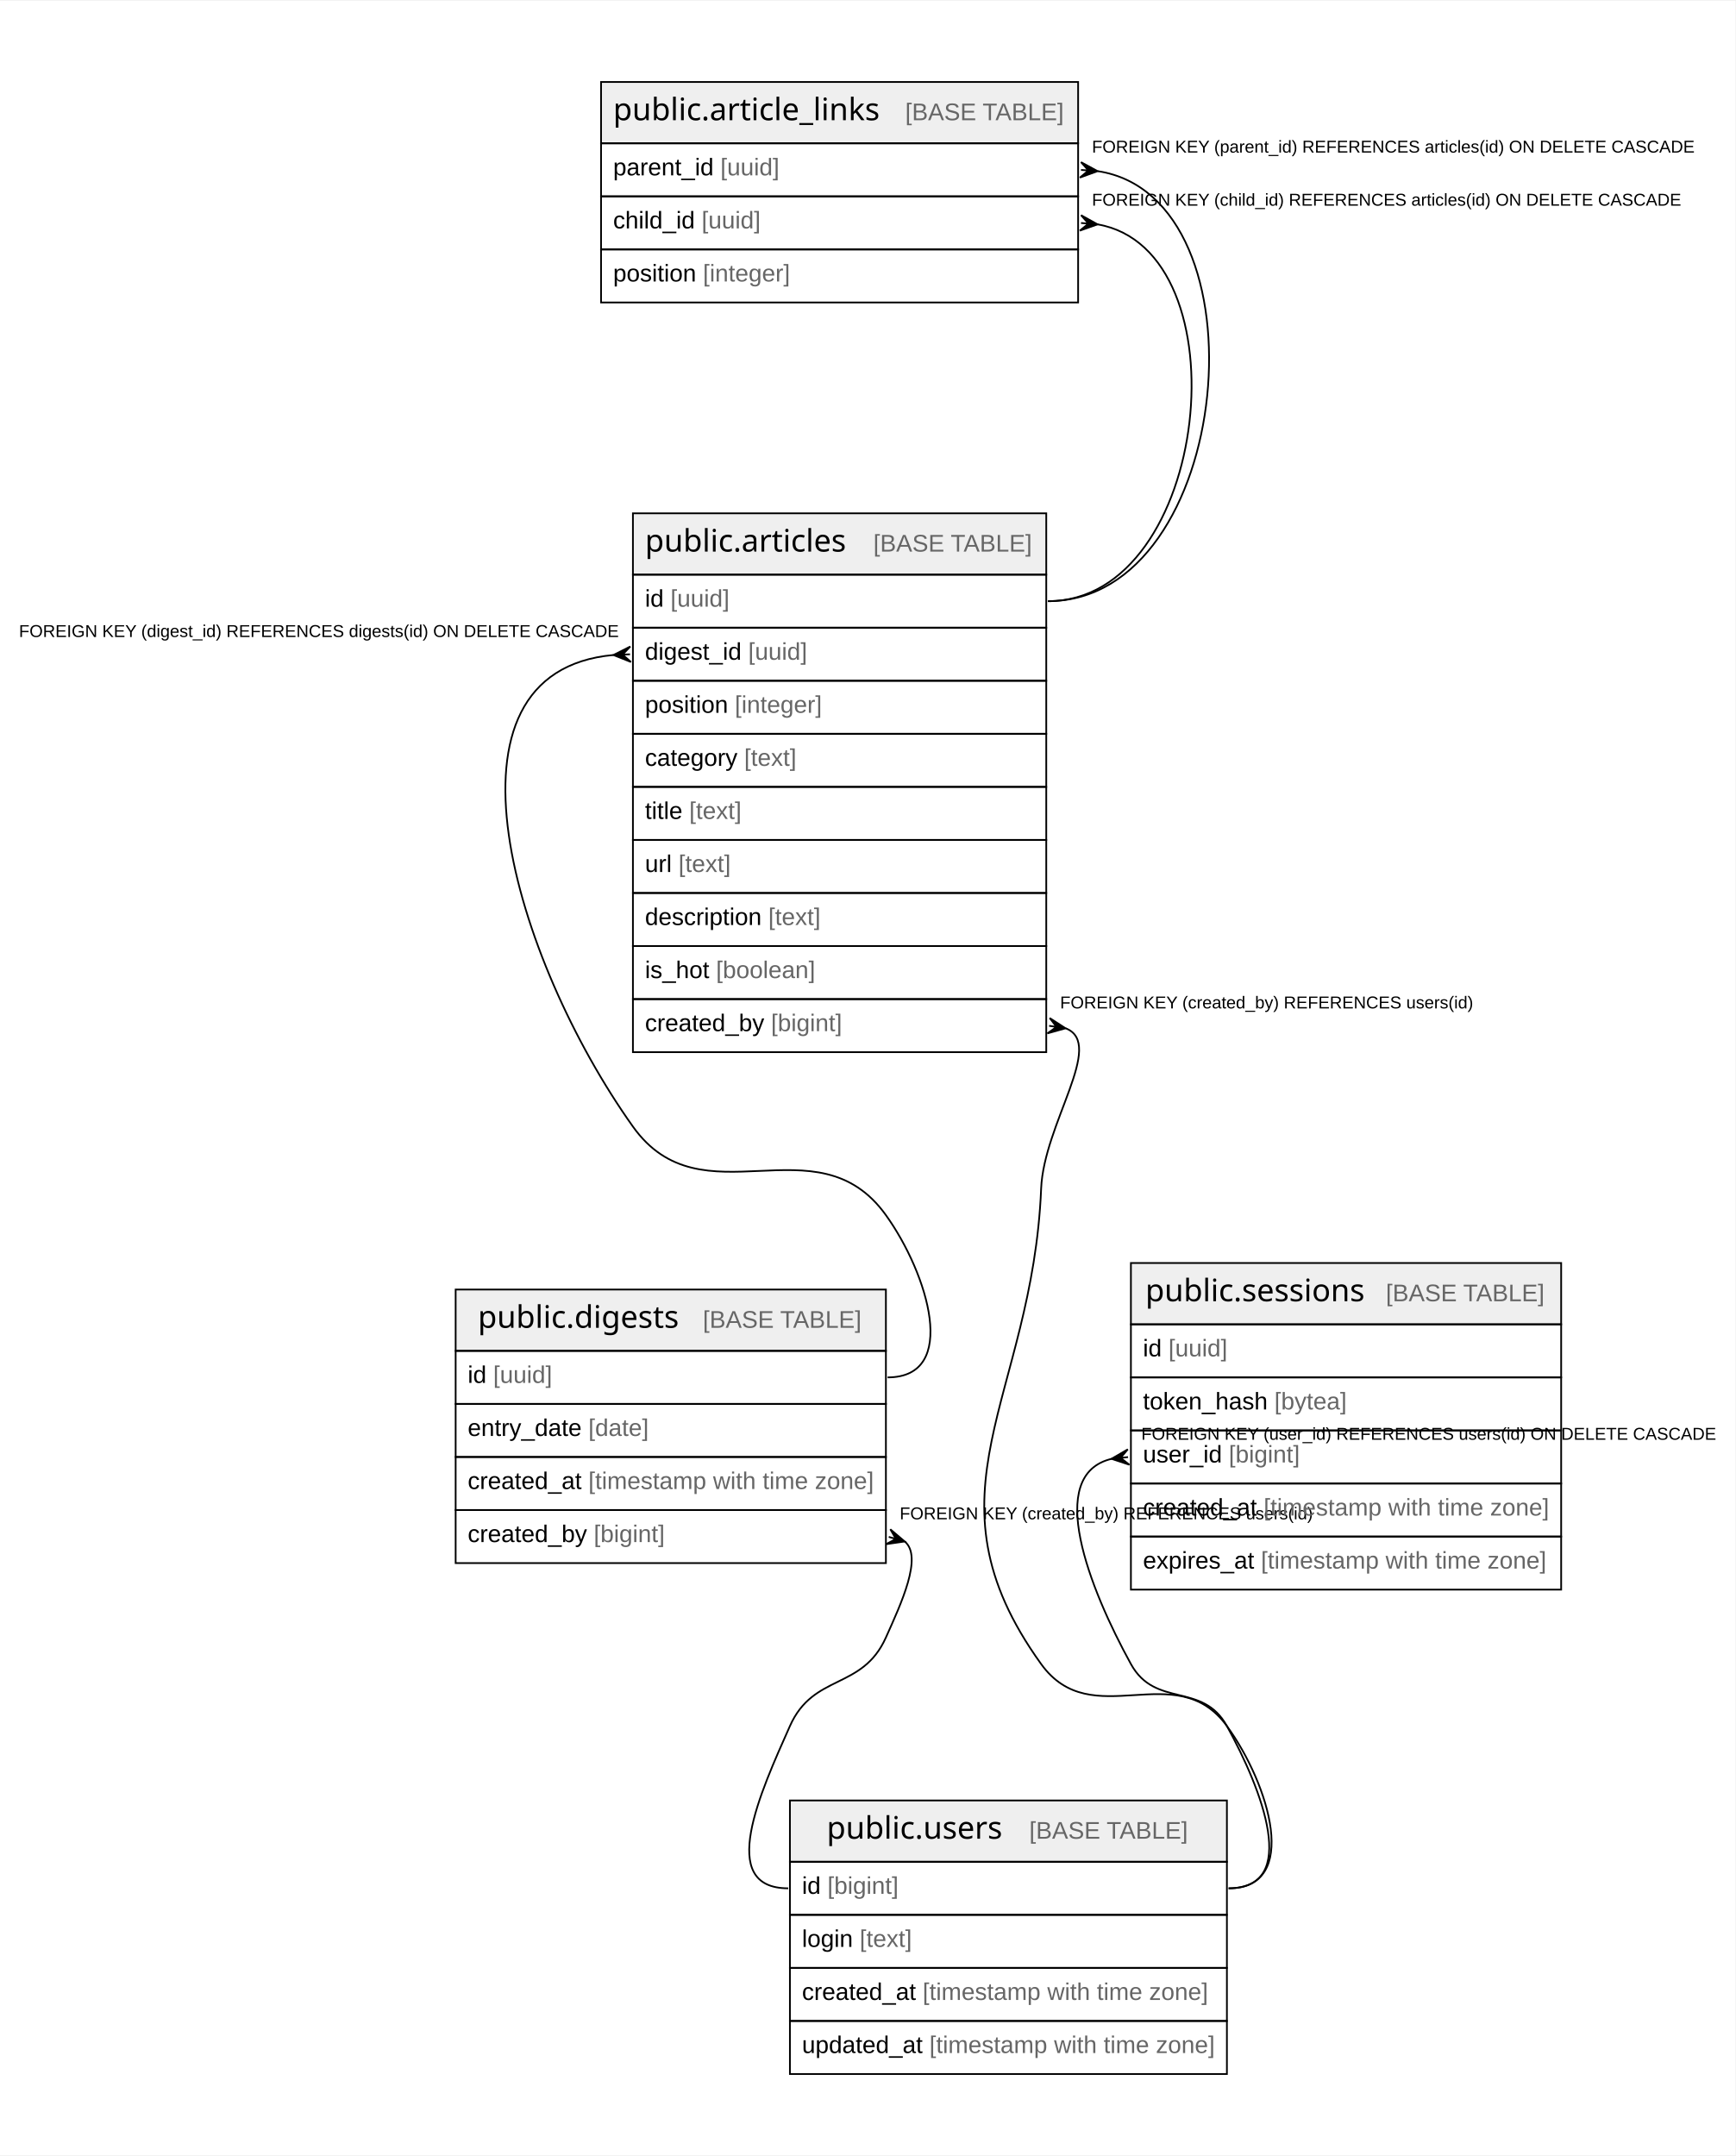
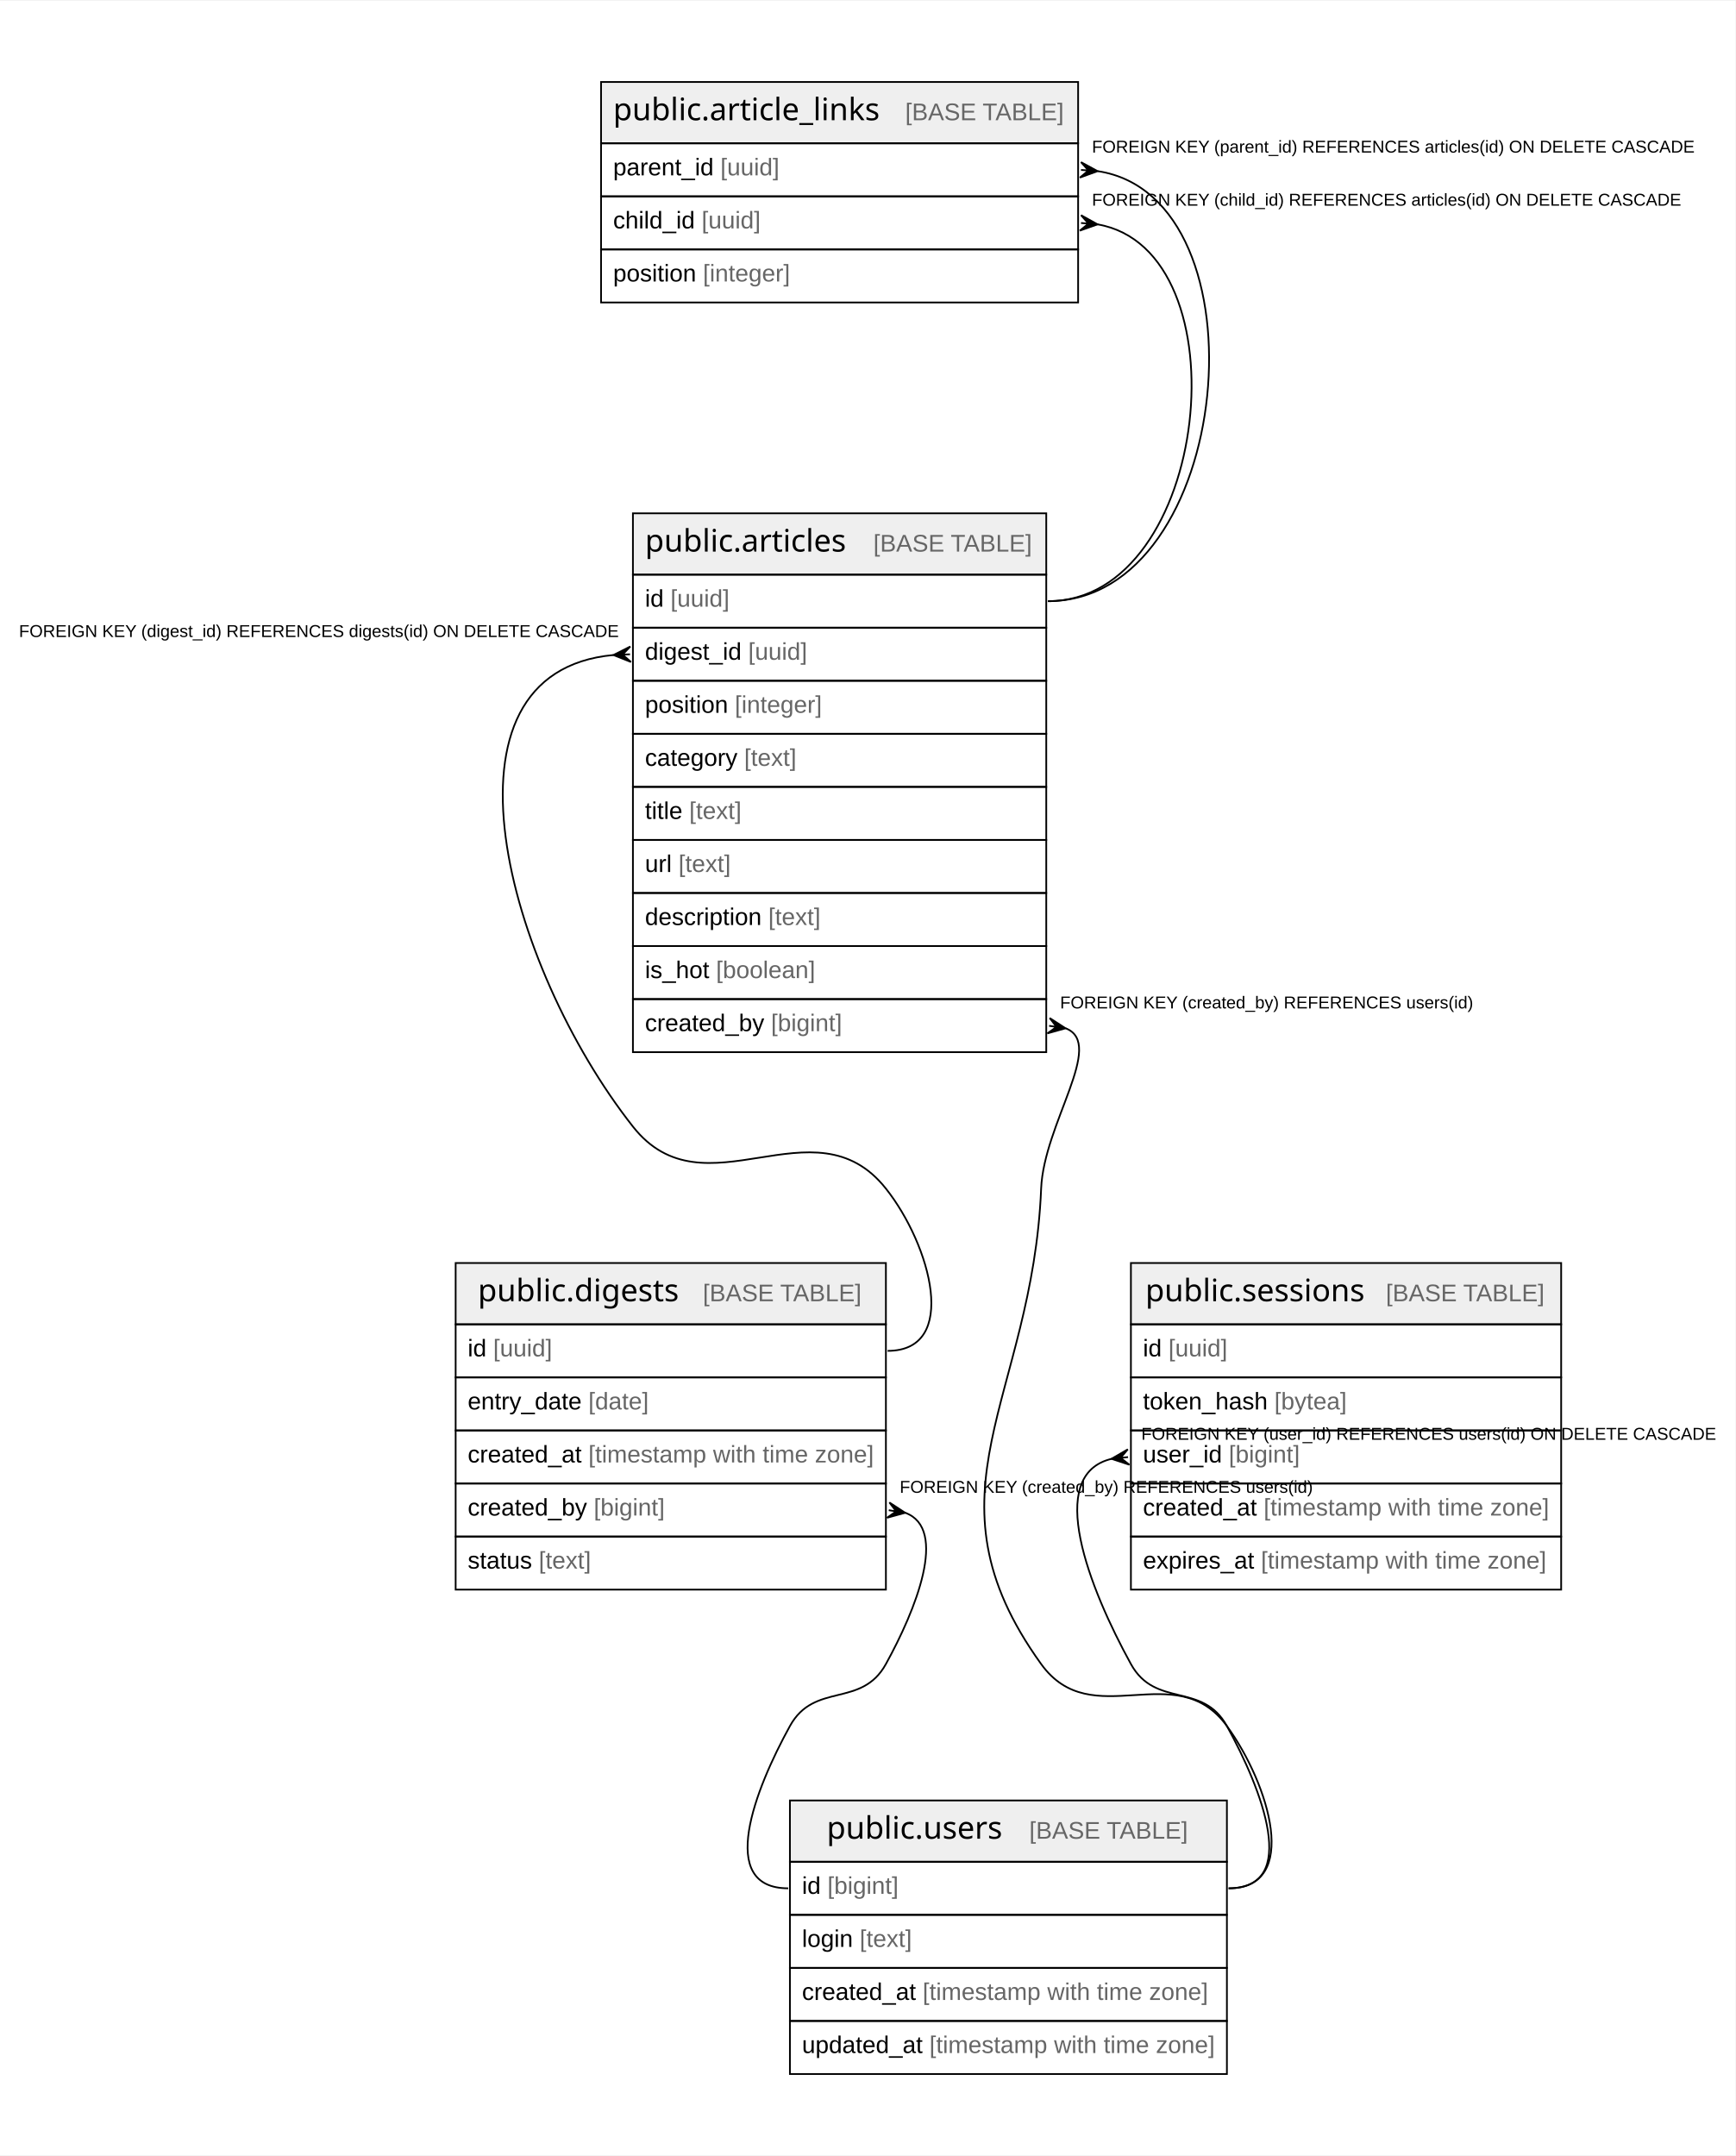
<svg xmlns="http://www.w3.org/2000/svg" width="1007pt" height="1251pt" viewBox="0.00 0.00 1007.47 1250.80">
  <g id="graph0" class="graph" transform="scale(1 1) rotate(0) translate(4 1246.8)">
    <polygon fill="white" stroke="none" points="-4,4 -4,-1246.8 1003.47,-1246.8 1003.47,4 -4,4" />
    <g id="node1" class="node">
-       <polygon fill="#efefef" stroke="none" points="260.51,-463 260.51,-498.6 510.28,-498.6 510.28,-463 260.51,-463" />
-       <polygon fill="none" stroke="black" points="260.51,-463 260.51,-498.6 510.28,-498.6 510.28,-463 260.51,-463" />
-       <text text-anchor="start" x="273.41" y="-476.4" font-family="Arial Bold" font-size="18.00">public.digests</text>
-       <text text-anchor="start" x="372.9" y="-476.4" font-family="Arial" font-size="14.00">    </text>
-       <text text-anchor="start" x="404.02" y="-476.4" font-family="Arial" font-size="14.00" fill="#666666">[BASE TABLE]</text>
-       <polygon fill="none" stroke="black" points="260.51,-432.2 260.51,-463 510.28,-463 510.28,-432.2 260.51,-432.2" />
-       <text text-anchor="start" x="267.51" y="-444.4" font-family="Arial" font-size="14.00">id </text>
-       <text text-anchor="start" x="282.3" y="-444.4" font-family="Arial" font-size="14.00" fill="#666666">[uuid]</text>
-       <polygon fill="none" stroke="black" points="260.51,-401.4 260.51,-432.2 510.28,-432.2 510.28,-401.4 260.51,-401.4" />
-       <text text-anchor="start" x="267.51" y="-413.6" font-family="Arial" font-size="14.00">entry_date </text>
-       <text text-anchor="start" x="337.56" y="-413.6" font-family="Arial" font-size="14.00" fill="#666666">[date]</text>
-       <polygon fill="none" stroke="black" points="260.51,-370.6 260.51,-401.4 510.28,-401.4 510.28,-370.6 260.51,-370.6" />
-       <text text-anchor="start" x="267.51" y="-382.8" font-family="Arial" font-size="14.00">created_at </text>
-       <text text-anchor="start" x="337.56" y="-382.8" font-family="Arial" font-size="14.00" fill="#666666">[timestamp with time zone]</text>
-       <polygon fill="none" stroke="black" points="260.51,-339.8 260.51,-370.6 510.28,-370.6 510.28,-339.8 260.51,-339.8" />
-       <text text-anchor="start" x="267.51" y="-352" font-family="Arial" font-size="14.00">created_by </text>
-       <text text-anchor="start" x="340.67" y="-352" font-family="Arial" font-size="14.00" fill="#666666">[bigint]</text>
+       <polygon fill="#efefef" stroke="none" points="260.51,-478.4 260.51,-514 510.28,-514 510.28,-478.4 260.51,-478.4" />
+       <polygon fill="none" stroke="black" points="260.51,-478.4 260.51,-514 510.28,-514 510.28,-478.4 260.51,-478.4" />
+       <text text-anchor="start" x="273.41" y="-491.8" font-family="Arial Bold" font-size="18.00">public.digests</text>
+       <text text-anchor="start" x="372.9" y="-491.8" font-family="Arial" font-size="14.00">    </text>
+       <text text-anchor="start" x="404.02" y="-491.8" font-family="Arial" font-size="14.00" fill="#666666">[BASE TABLE]</text>
+       <polygon fill="none" stroke="black" points="260.51,-447.6 260.51,-478.4 510.28,-478.4 510.28,-447.6 260.51,-447.6" />
+       <text text-anchor="start" x="267.51" y="-459.8" font-family="Arial" font-size="14.00">id </text>
+       <text text-anchor="start" x="282.3" y="-459.8" font-family="Arial" font-size="14.00" fill="#666666">[uuid]</text>
+       <polygon fill="none" stroke="black" points="260.51,-416.8 260.51,-447.6 510.28,-447.6 510.28,-416.8 260.51,-416.8" />
+       <text text-anchor="start" x="267.51" y="-429" font-family="Arial" font-size="14.00">entry_date </text>
+       <text text-anchor="start" x="337.56" y="-429" font-family="Arial" font-size="14.00" fill="#666666">[date]</text>
+       <polygon fill="none" stroke="black" points="260.51,-386 260.51,-416.8 510.28,-416.8 510.28,-386 260.51,-386" />
+       <text text-anchor="start" x="267.51" y="-398.2" font-family="Arial" font-size="14.00">created_at </text>
+       <text text-anchor="start" x="337.56" y="-398.2" font-family="Arial" font-size="14.00" fill="#666666">[timestamp with time zone]</text>
+       <polygon fill="none" stroke="black" points="260.51,-355.2 260.51,-386 510.28,-386 510.28,-355.2 260.51,-355.2" />
+       <text text-anchor="start" x="267.51" y="-367.4" font-family="Arial" font-size="14.00">created_by </text>
+       <text text-anchor="start" x="340.67" y="-367.4" font-family="Arial" font-size="14.00" fill="#666666">[bigint]</text>
+       <polygon fill="none" stroke="black" points="260.51,-324.4 260.51,-355.2 510.28,-355.2 510.28,-324.4 260.51,-324.4" />
+       <text text-anchor="start" x="267.51" y="-336.6" font-family="Arial" font-size="14.00">status </text>
+       <text text-anchor="start" x="308.75" y="-336.6" font-family="Arial" font-size="14.00" fill="#666666">[text]</text>
    </g>
    <g id="node3" class="node">
      <polygon fill="#efefef" stroke="none" points="454.56,-166.4 454.56,-202 708.24,-202 708.24,-166.4 454.56,-166.4" />
      <polygon fill="none" stroke="black" points="454.56,-166.4 454.56,-202 708.24,-202 708.24,-166.4 454.56,-166.4" />
      <text text-anchor="start" x="475.91" y="-179.8" font-family="Arial Bold" font-size="18.00">public.users</text>
      <text text-anchor="start" x="562.4" y="-179.8" font-family="Arial" font-size="14.00">    </text>
      <text text-anchor="start" x="593.51" y="-179.8" font-family="Arial" font-size="14.00" fill="#666666">[BASE TABLE]</text>
      <polygon fill="none" stroke="black" points="454.56,-135.6 454.56,-166.4 708.24,-166.4 708.24,-135.6 454.56,-135.6" />
      <text text-anchor="start" x="461.56" y="-147.8" font-family="Arial" font-size="14.00">id </text>
      <text text-anchor="start" x="476.34" y="-147.8" font-family="Arial" font-size="14.00" fill="#666666">[bigint]</text>
      <polygon fill="none" stroke="black" points="454.56,-104.8 454.56,-135.6 708.24,-135.6 708.24,-104.8 454.56,-104.8" />
      <text text-anchor="start" x="461.56" y="-117" font-family="Arial" font-size="14.00">login </text>
      <text text-anchor="start" x="495.03" y="-117" font-family="Arial" font-size="14.00" fill="#666666">[text]</text>
      <polygon fill="none" stroke="black" points="454.56,-74 454.56,-104.8 708.24,-104.8 708.24,-74 454.56,-74" />
      <text text-anchor="start" x="461.56" y="-86.2" font-family="Arial" font-size="14.00">created_at </text>
      <text text-anchor="start" x="531.6" y="-86.2" font-family="Arial" font-size="14.00" fill="#666666">[timestamp with time zone]</text>
      <polygon fill="none" stroke="black" points="454.56,-43.2 454.56,-74 708.24,-74 708.24,-43.2 454.56,-43.2" />
      <text text-anchor="start" x="461.56" y="-55.4" font-family="Arial" font-size="14.00">updated_at </text>
      <text text-anchor="start" x="535.52" y="-55.4" font-family="Arial" font-size="14.00" fill="#666666">[timestamp with time zone]</text>
    </g>
    <g id="edge1" class="edge">
-       <path fill="none" stroke="black" d="M521.2,-352.35C531.87,-343.55 519.11,-316.28 510.28,-296.6 496.5,-265.85 468.24,-275.99 454.56,-245.2 437.55,-206.94 411.69,-151 453.56,-151" />
-       <polygon fill="black" stroke="black" points="521.21,-352.34 510.36,-350.78 516.09,-353.82 511.93,-355.01 511.93,-355.01 511.93,-355.01 516.09,-353.82 512.85,-359.43 521.21,-352.34" />
-       <text text-anchor="start" x="518.28" y="-365.2" font-family="Arial" font-size="10.00">FOREIGN KEY (created_by) REFERENCES users(id)</text>
+       <path fill="none" stroke="black" d="M521.56,-368.99C546.67,-359.71 527.53,-312.46 510.28,-281.2 496.04,-255.38 468.79,-271.02 454.56,-245.2 434.34,-208.54 411.69,-151 453.56,-151" />
+       <polygon fill="black" stroke="black" points="521.49,-369 510.92,-366.1 516.22,-369.83 511.94,-370.5 511.94,-370.5 511.94,-370.5 516.22,-369.83 512.31,-374.99 521.49,-369" />
+       <text text-anchor="start" x="518.28" y="-380.6" font-family="Arial" font-size="10.00">FOREIGN KEY (created_by) REFERENCES users(id)</text>
    </g>
    <g id="node2" class="node">
      <polygon fill="#efefef" stroke="none" points="363.42,-913.6 363.42,-949.2 603.37,-949.2 603.37,-913.6 363.42,-913.6" />
      <polygon fill="none" stroke="black" points="363.42,-913.6 363.42,-949.2 603.37,-949.2 603.37,-913.6 363.42,-913.6" />
      <text text-anchor="start" x="370.42" y="-927" font-family="Arial Bold" font-size="18.00">public.articles</text>
      <text text-anchor="start" x="471.88" y="-927" font-family="Arial" font-size="14.00">    </text>
      <text text-anchor="start" x="503" y="-927" font-family="Arial" font-size="14.00" fill="#666666">[BASE TABLE]</text>
      <polygon fill="none" stroke="black" points="363.42,-882.8 363.42,-913.6 603.37,-913.6 603.37,-882.8 363.42,-882.8" />
      <text text-anchor="start" x="370.42" y="-895" font-family="Arial" font-size="14.00">id </text>
      <text text-anchor="start" x="385.21" y="-895" font-family="Arial" font-size="14.00" fill="#666666">[uuid]</text>
      <polygon fill="none" stroke="black" points="363.42,-852 363.42,-882.8 603.37,-882.8 603.37,-852 363.42,-852" />
      <text text-anchor="start" x="370.42" y="-864.2" font-family="Arial" font-size="14.00">digest_id </text>
      <text text-anchor="start" x="430.35" y="-864.2" font-family="Arial" font-size="14.00" fill="#666666">[uuid]</text>
      <polygon fill="none" stroke="black" points="363.42,-821.2 363.42,-852 603.37,-852 603.37,-821.2 363.42,-821.2" />
      <text text-anchor="start" x="370.42" y="-833.4" font-family="Arial" font-size="14.00">position </text>
      <text text-anchor="start" x="422.57" y="-833.4" font-family="Arial" font-size="14.00" fill="#666666">[integer]</text>
      <polygon fill="none" stroke="black" points="363.42,-790.4 363.42,-821.2 603.37,-821.2 603.37,-790.4 363.42,-790.4" />
      <text text-anchor="start" x="370.42" y="-802.6" font-family="Arial" font-size="14.00">category </text>
      <text text-anchor="start" x="428.01" y="-802.6" font-family="Arial" font-size="14.00" fill="#666666">[text]</text>
      <polygon fill="none" stroke="black" points="363.42,-759.6 363.42,-790.4 603.37,-790.4 603.37,-759.6 363.42,-759.6" />
      <text text-anchor="start" x="370.42" y="-771.8" font-family="Arial" font-size="14.00">title </text>
      <text text-anchor="start" x="396.1" y="-771.8" font-family="Arial" font-size="14.00" fill="#666666">[text]</text>
      <polygon fill="none" stroke="black" points="363.42,-728.8 363.42,-759.6 603.37,-759.6 603.37,-728.8 363.42,-728.8" />
      <text text-anchor="start" x="370.42" y="-741" font-family="Arial" font-size="14.00">url </text>
      <text text-anchor="start" x="389.87" y="-741" font-family="Arial" font-size="14.00" fill="#666666">[text]</text>
      <polygon fill="none" stroke="black" points="363.42,-698 363.42,-728.8 603.37,-728.8 603.37,-698 363.42,-698" />
      <text text-anchor="start" x="370.42" y="-710.2" font-family="Arial" font-size="14.00">description </text>
      <text text-anchor="start" x="442.02" y="-710.2" font-family="Arial" font-size="14.00" fill="#666666">[text]</text>
      <polygon fill="none" stroke="black" points="363.42,-667.2 363.42,-698 603.37,-698 603.37,-667.2 363.42,-667.2" />
      <text text-anchor="start" x="370.42" y="-679.4" font-family="Arial" font-size="14.00">is_hot </text>
      <text text-anchor="start" x="411.67" y="-679.4" font-family="Arial" font-size="14.00" fill="#666666">[boolean]</text>
      <polygon fill="none" stroke="black" points="363.42,-636.4 363.42,-667.2 603.37,-667.2 603.37,-636.4 363.42,-636.4" />
      <text text-anchor="start" x="370.42" y="-648.6" font-family="Arial" font-size="14.00">created_by </text>
      <text text-anchor="start" x="443.58" y="-648.6" font-family="Arial" font-size="14.00" fill="#666666">[bigint]</text>
    </g>
    <g id="edge2" class="edge">
-       <path fill="none" stroke="black" d="M352.16,-866.96C243.63,-857.21 294.8,-689.56 363.42,-593.2 403.54,-536.87 469.97,-597.99 510.28,-541.8 534.69,-507.78 553.15,-447.6 511.28,-447.6" />
-       <polygon fill="black" stroke="black" points="352.1,-866.95 361.89,-871.88 357.43,-867.18 361.75,-867.37 361.75,-867.37 361.75,-867.37 357.43,-867.18 362.28,-862.89 352.1,-866.95" />
+       <path fill="none" stroke="black" d="M352.14,-866.95C243.36,-857.01 290.24,-686.14 363.42,-593.2 405,-540.4 468.52,-609.85 510.28,-557.2 536.3,-524.4 553.15,-463 511.28,-463" />
+       <polygon fill="black" stroke="black" points="352.1,-866.94 361.89,-871.88 357.43,-867.18 361.75,-867.37 361.75,-867.37 361.75,-867.37 357.43,-867.18 362.29,-862.89 352.1,-866.94" />
      <text text-anchor="start" x="7" y="-877.4" font-family="Arial" font-size="10.00">FOREIGN KEY (digest_id) REFERENCES digests(id) ON DELETE CASCADE</text>
    </g>
    <g id="edge3" class="edge">
      <path fill="none" stroke="black" d="M614.66,-650.24C637.89,-641.23 601.96,-594.98 600.4,-557.2 595.34,-434.64 528.7,-380.73 600.4,-281.2 629.93,-240.2 678.49,-286.04 708.24,-245.2 732.89,-211.36 751.11,-151 709.24,-151" />
      <polygon fill="black" stroke="black" points="614.59,-650.25 604.03,-647.3 609.32,-651.05 605.03,-651.7 605.03,-651.7 605.03,-651.7 609.32,-651.05 605.38,-656.2 614.59,-650.25" />
      <text text-anchor="start" x="611.37" y="-661.8" font-family="Arial" font-size="10.00">FOREIGN KEY (created_by) REFERENCES users(id)</text>
    </g>
    <g id="node4" class="node">
      <polygon fill="#efefef" stroke="none" points="652.51,-478.4 652.51,-514 902.28,-514 902.28,-478.4 652.51,-478.4" />
      <polygon fill="none" stroke="black" points="652.51,-478.4 652.51,-514 902.28,-514 902.28,-478.4 652.51,-478.4" />
      <text text-anchor="start" x="660.9" y="-491.8" font-family="Arial Bold" font-size="18.00">public.sessions</text>
      <text text-anchor="start" x="769.4" y="-491.8" font-family="Arial" font-size="14.00">    </text>
      <text text-anchor="start" x="800.52" y="-491.8" font-family="Arial" font-size="14.00" fill="#666666">[BASE TABLE]</text>
      <polygon fill="none" stroke="black" points="652.51,-447.6 652.51,-478.4 902.28,-478.4 902.28,-447.6 652.51,-447.6" />
      <text text-anchor="start" x="659.51" y="-459.8" font-family="Arial" font-size="14.00">id </text>
      <text text-anchor="start" x="674.3" y="-459.8" font-family="Arial" font-size="14.00" fill="#666666">[uuid]</text>
      <polygon fill="none" stroke="black" points="652.51,-416.8 652.51,-447.6 902.28,-447.6 902.28,-416.8 652.51,-416.8" />
      <text text-anchor="start" x="659.51" y="-429" font-family="Arial" font-size="14.00">token_hash </text>
      <text text-anchor="start" x="735.79" y="-429" font-family="Arial" font-size="14.00" fill="#666666">[bytea]</text>
      <polygon fill="none" stroke="black" points="652.51,-386 652.51,-416.8 902.28,-416.8 902.28,-386 652.51,-386" />
      <text text-anchor="start" x="659.51" y="-398.2" font-family="Arial" font-size="14.00">user_id </text>
      <text text-anchor="start" x="709.32" y="-398.2" font-family="Arial" font-size="14.00" fill="#666666">[bigint]</text>
      <polygon fill="none" stroke="black" points="652.51,-355.2 652.51,-386 902.28,-386 902.28,-355.2 652.51,-355.2" />
      <text text-anchor="start" x="659.51" y="-367.4" font-family="Arial" font-size="14.00">created_at </text>
      <text text-anchor="start" x="729.56" y="-367.4" font-family="Arial" font-size="14.00" fill="#666666">[timestamp with time zone]</text>
      <polygon fill="none" stroke="black" points="652.51,-324.4 652.51,-355.2 902.28,-355.2 902.28,-324.4 652.51,-324.4" />
      <text text-anchor="start" x="659.51" y="-336.6" font-family="Arial" font-size="14.00">expires_at </text>
      <text text-anchor="start" x="727.99" y="-336.6" font-family="Arial" font-size="14.00" fill="#666666">[timestamp with time zone]</text>
    </g>
    <g id="edge4" class="edge">
      <path fill="none" stroke="black" d="M641.43,-400.35C602.11,-391.21 628.58,-324.72 652.51,-281.2 666.72,-255.36 694,-271.02 708.24,-245.2 728.46,-208.54 751.11,-151 709.24,-151" />
      <polygon fill="black" stroke="black" points="641.23,-400.33 650.71,-405.84 646.54,-400.88 650.85,-401.33 650.85,-401.33 650.85,-401.33 646.54,-400.88 651.65,-396.89 641.23,-400.33" />
      <text text-anchor="start" x="658.51" y="-411.4" font-family="Arial" font-size="10.00">FOREIGN KEY (user_id) REFERENCES users(id) ON DELETE CASCADE</text>
    </g>
    <g id="node5" class="node">
      <polygon fill="#efefef" stroke="none" points="344.92,-1164 344.92,-1199.6 621.87,-1199.6 621.87,-1164 344.92,-1164" />
      <polygon fill="none" stroke="black" points="344.92,-1164 344.92,-1199.6 621.87,-1199.6 621.87,-1164 344.92,-1164" />
      <text text-anchor="start" x="351.92" y="-1177.4" font-family="Arial Bold" font-size="18.00">public.article_links</text>
      <text text-anchor="start" x="490.38" y="-1177.4" font-family="Arial" font-size="14.00">    </text>
      <text text-anchor="start" x="521.5" y="-1177.4" font-family="Arial" font-size="14.00" fill="#666666">[BASE TABLE]</text>
      <polygon fill="none" stroke="black" points="344.92,-1133.2 344.92,-1164 621.87,-1164 621.87,-1133.2 344.92,-1133.2" />
      <text text-anchor="start" x="351.92" y="-1145.4" font-family="Arial" font-size="14.00">parent_id </text>
      <text text-anchor="start" x="414.19" y="-1145.4" font-family="Arial" font-size="14.00" fill="#666666">[uuid]</text>
      <polygon fill="none" stroke="black" points="344.92,-1102.4 344.92,-1133.2 621.87,-1133.2 621.87,-1102.4 344.92,-1102.4" />
      <text text-anchor="start" x="351.92" y="-1114.6" font-family="Arial" font-size="14.00">child_id </text>
      <text text-anchor="start" x="403.29" y="-1114.6" font-family="Arial" font-size="14.00" fill="#666666">[uuid]</text>
      <polygon fill="none" stroke="black" points="344.92,-1071.6 344.92,-1102.4 621.87,-1102.4 621.87,-1071.6 344.92,-1071.6" />
      <text text-anchor="start" x="351.92" y="-1083.8" font-family="Arial" font-size="14.00">position </text>
      <text text-anchor="start" x="404.07" y="-1083.8" font-family="Arial" font-size="14.00" fill="#666666">[integer]</text>
    </g>
    <g id="edge5" class="edge">
      <path fill="none" stroke="black" d="M633.04,-1116.96C719.38,-1102.22 698.78,-898.2 604.37,-898.2" />
      <polygon fill="black" stroke="black" points="633.17,-1116.95 622.84,-1113.29 627.86,-1117.39 623.54,-1117.74 623.54,-1117.74 623.54,-1117.74 627.86,-1117.39 623.58,-1122.26 633.17,-1116.95" />
      <text text-anchor="start" x="629.87" y="-1127.8" font-family="Arial" font-size="10.00">FOREIGN KEY (child_id) REFERENCES articles(id) ON DELETE CASCADE</text>
    </g>
    <g id="edge6" class="edge">
      <path fill="none" stroke="black" d="M633.26,-1147.84C733.18,-1132.72 712.37,-898.2 604.37,-898.2" />
      <polygon fill="black" stroke="black" points="633.18,-1147.84 622.88,-1144.09 627.86,-1148.23 623.54,-1148.55 623.54,-1148.55 623.54,-1148.55 627.86,-1148.23 623.54,-1153.06 633.18,-1147.84" />
      <text text-anchor="start" x="629.87" y="-1158.6" font-family="Arial" font-size="10.00">FOREIGN KEY (parent_id) REFERENCES articles(id) ON DELETE CASCADE</text>
    </g>
  </g>
</svg>
